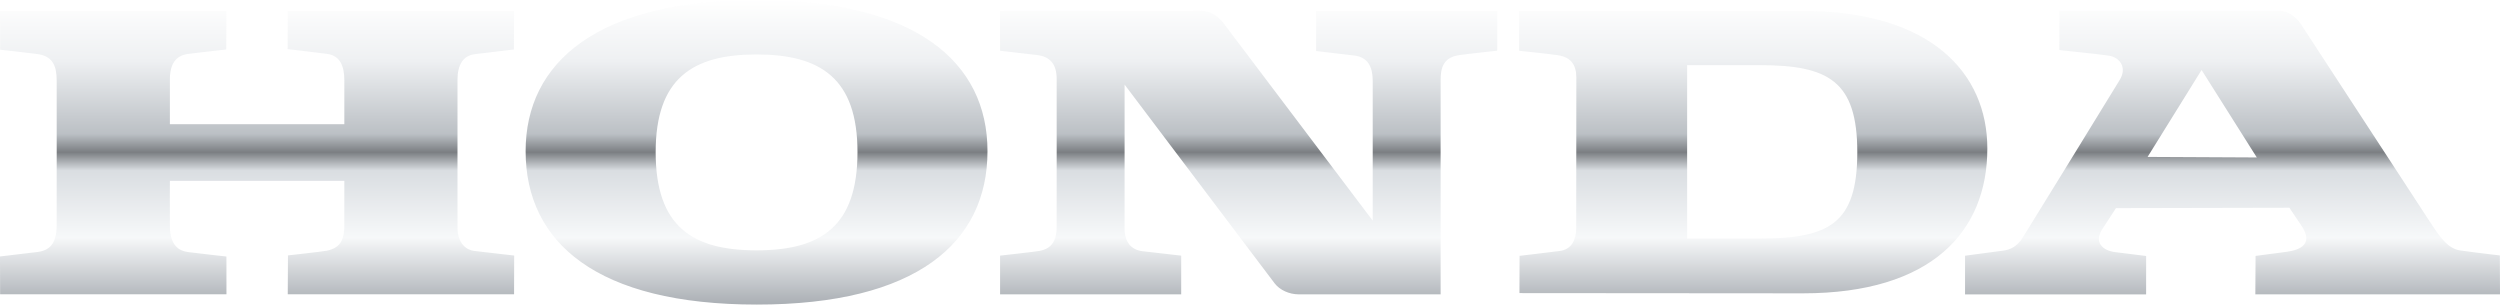
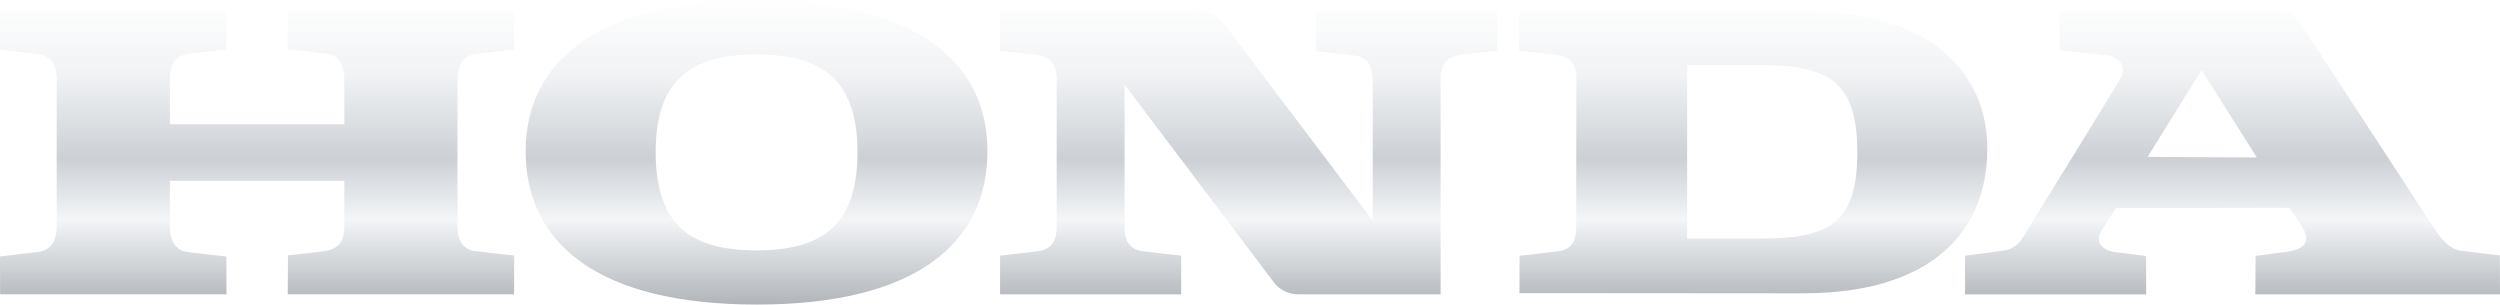
<svg xmlns="http://www.w3.org/2000/svg" width="197" height="24" viewBox="0 0 197 24" fill="none">
  <path fill-rule="evenodd" clip-rule="evenodd" d="M59.641 24C47.053 24 41.419 19.129 41.419 11.912C41.419 4.92 47.052 0 59.641 0C72.18 0 77.814 4.895 77.814 11.912C77.814 19.13 72.205 24 59.641 24ZM142.069 23.114L119.733 23.096L119.742 20.16C119.742 20.16 122.006 19.894 122.928 19.773C123.847 19.651 124.209 18.867 124.205 17.999C124.202 17.131 124.216 7.114 124.216 6.098C124.214 5.081 123.752 4.494 122.757 4.35C121.763 4.208 119.71 4.001 119.71 4.001V0.862H142.069C152.214 0.862 156.602 5.807 156.602 11.701C156.602 18.245 152.214 23.114 142.069 23.114ZM78.807 23.194V20.143C78.807 20.143 81.478 19.846 81.896 19.774C82.904 19.597 83.267 18.925 83.266 17.873V6.218C83.266 5.081 82.767 4.451 81.686 4.331C81.336 4.293 78.807 3.999 78.807 3.999V0.859C78.807 0.859 94.312 0.847 94.549 0.848C95.392 0.852 95.969 1.257 96.413 1.826C96.503 1.94 108.17 17.387 108.17 17.387C108.17 17.387 108.174 7.398 108.17 6.345C108.167 5.291 107.8 4.509 106.732 4.377C106.399 4.336 103.711 4.02 103.711 4.02V0.859H117.98V3.993C117.98 3.993 115.478 4.264 114.957 4.346C113.731 4.537 113.528 5.368 113.521 6.254C113.517 7.141 113.521 23.195 113.521 23.195L102.332 23.193C101.59 23.193 100.852 22.855 100.451 22.339C100.186 21.999 88.618 6.666 88.618 6.666C88.618 6.666 88.613 17.005 88.618 18.029C88.624 19.053 89.122 19.686 90.029 19.794C90.934 19.904 93.078 20.144 93.078 20.144V23.195L78.807 23.194ZM0.009 23.189L0 20.209C0 20.209 1.825 19.994 2.954 19.856C4.082 19.716 4.467 18.988 4.468 17.714V6.378C4.47 5.24 4.187 4.446 2.987 4.264C2.569 4.2 0.01 3.916 0.01 3.916L0.009 0.853H17.845L17.828 3.898C17.828 3.898 15.168 4.198 14.816 4.249C13.905 4.376 13.393 4.967 13.386 6.246V9.788H27.134V6.325C27.134 5.216 26.807 4.383 25.772 4.245C24.738 4.107 22.667 3.871 22.667 3.871L22.674 0.852H40.51L40.495 3.899C40.495 3.899 38.365 4.149 37.425 4.266C36.484 4.383 36.048 5.111 36.05 6.307C36.051 6.517 36.044 16.652 36.05 17.934C36.057 19.217 36.771 19.695 37.357 19.772C37.945 19.846 40.517 20.136 40.517 20.136L40.509 23.189H22.675L22.691 20.125C22.691 20.125 25.407 19.824 25.753 19.756C26.971 19.51 27.139 18.682 27.134 17.666C27.13 16.651 27.134 14.254 27.134 14.254H13.386C13.386 14.254 13.376 16.327 13.386 17.832C13.396 19.336 14.102 19.762 14.785 19.858C15.648 19.971 17.843 20.213 17.843 20.213L17.845 23.189H0.009ZM146.355 12.001C146.355 6.383 144.088 5.132 138.653 5.132H132.946V18.797H138.653C144.088 18.798 146.355 17.671 146.355 12.001ZM67.57 11.988C67.57 6.194 64.678 4.29 59.618 4.29C54.557 4.29 51.666 6.194 51.666 11.988C51.666 17.857 54.558 19.726 59.618 19.726C64.678 19.726 67.57 17.857 67.57 11.988ZM169.114 23.198H154.845V20.149C154.845 20.149 156.814 19.884 157.877 19.746C158.941 19.608 159.366 18.759 159.487 18.566C159.609 18.377 166.447 7.28 167.042 6.286C167.637 5.293 167.01 4.533 166.229 4.394C165.685 4.296 162.28 3.946 162.28 3.946L162.278 0.858H179.689C180.78 0.888 181.452 2.116 181.452 2.116L191.455 17.445C192.265 18.68 192.879 19.588 193.869 19.735C194.861 19.88 196.987 20.128 196.987 20.128L197 23.194H177.721L177.739 20.165C177.739 20.165 179.009 19.997 180.169 19.845C181.332 19.693 182.308 19.189 181.345 17.772C180.382 16.357 180.406 16.371 180.406 16.371L166.74 16.401C166.74 16.401 166.316 17.041 165.652 18.07C164.991 19.096 165.689 19.745 166.67 19.866L169.116 20.171L169.114 23.198ZM169.23 12.365L177.837 12.409L173.484 5.514L169.23 12.365Z" fill="url(#paint0_linear_392_2010)" fill-opacity="0.67" />
  <defs>
    <linearGradient id="paint0_linear_392_2010" x1="98.5" y1="0" x2="98.5" y2="24" gradientUnits="userSpaceOnUse">
      <stop stop-color="#FFFFFF" />
-       <stop offset="0.2" stop-color="#E6E9EC" />
-       <stop offset="0.44" stop-color="#9AA1A8" />
-       <stop offset="0.5" stop-color="#3A3F45" />
-       <stop offset="0.56" stop-color="#C7CDD3" />
-       <stop offset="0.78" stop-color="#F3F5F7" />
-       <stop offset="1" stop-color="#80878F" />
+       <stop offset="0.25" stop-color="#E9ECEF" />
+       <stop offset="0.52" stop-color="#B3B9C0" />
+       <stop offset="0.72" stop-color="#EEF1F4" />
+       <stop offset="1" stop-color="#8A9198" />
    </linearGradient>
  </defs>
</svg>
